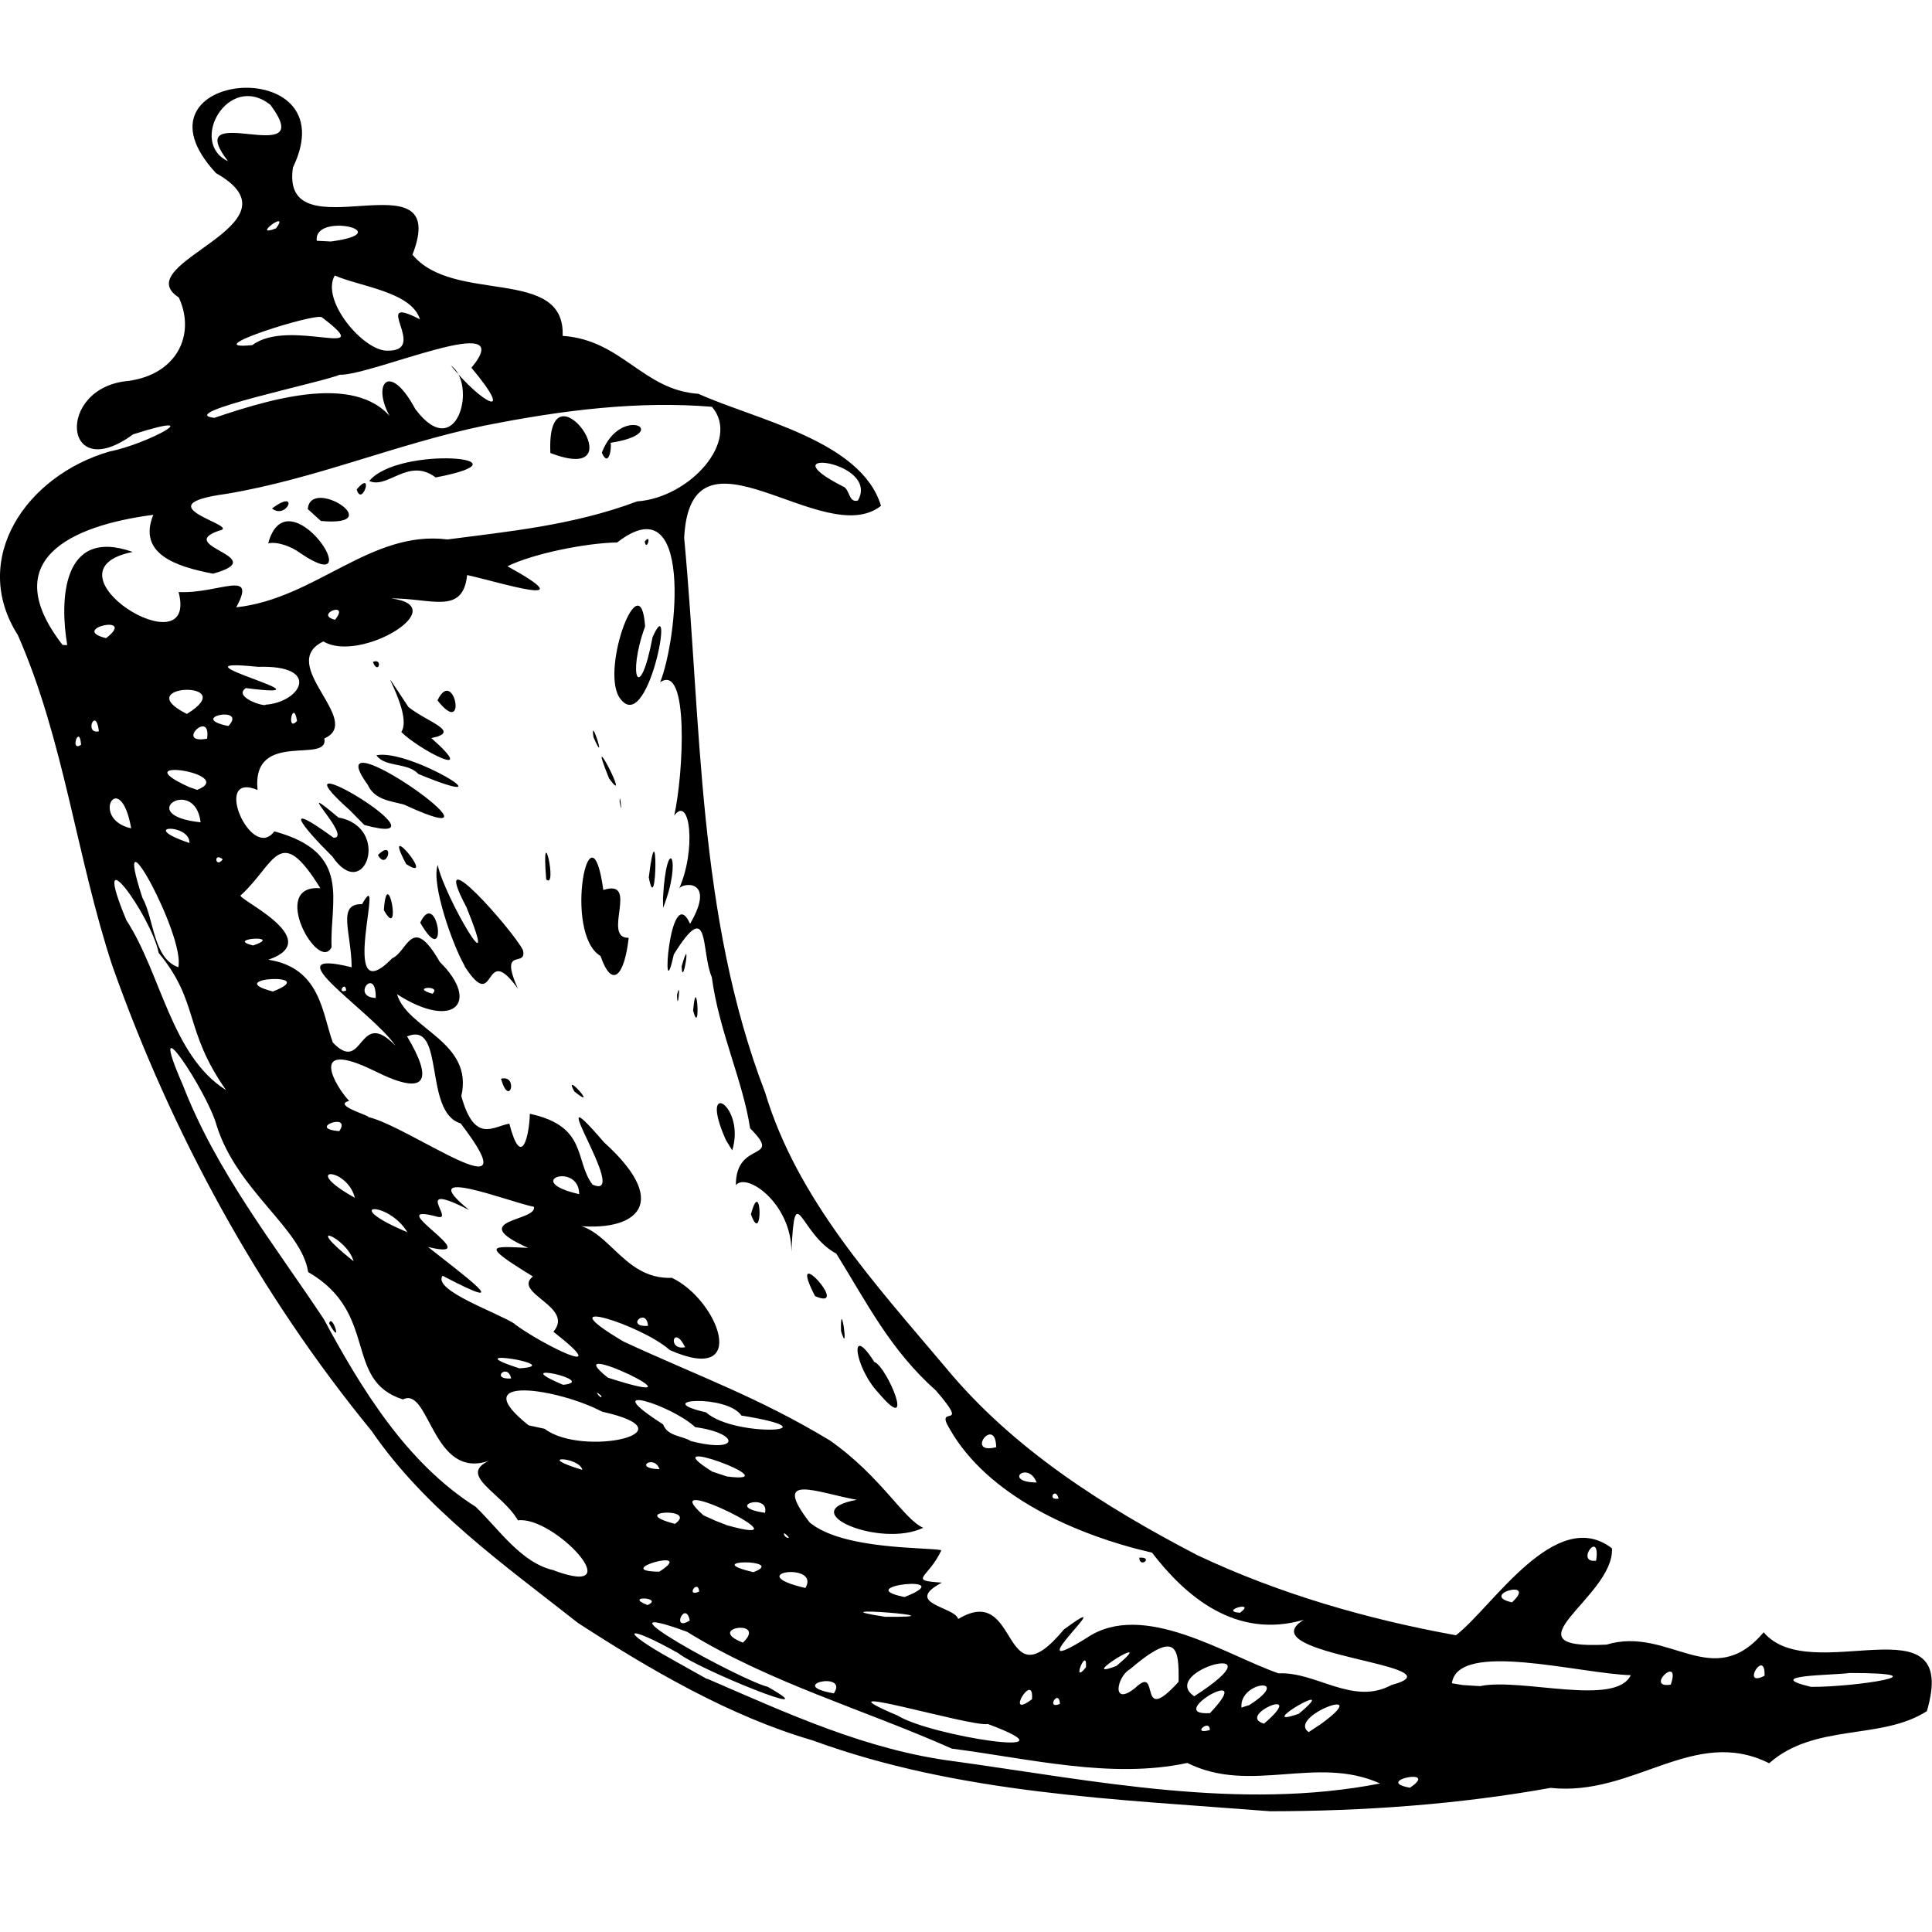
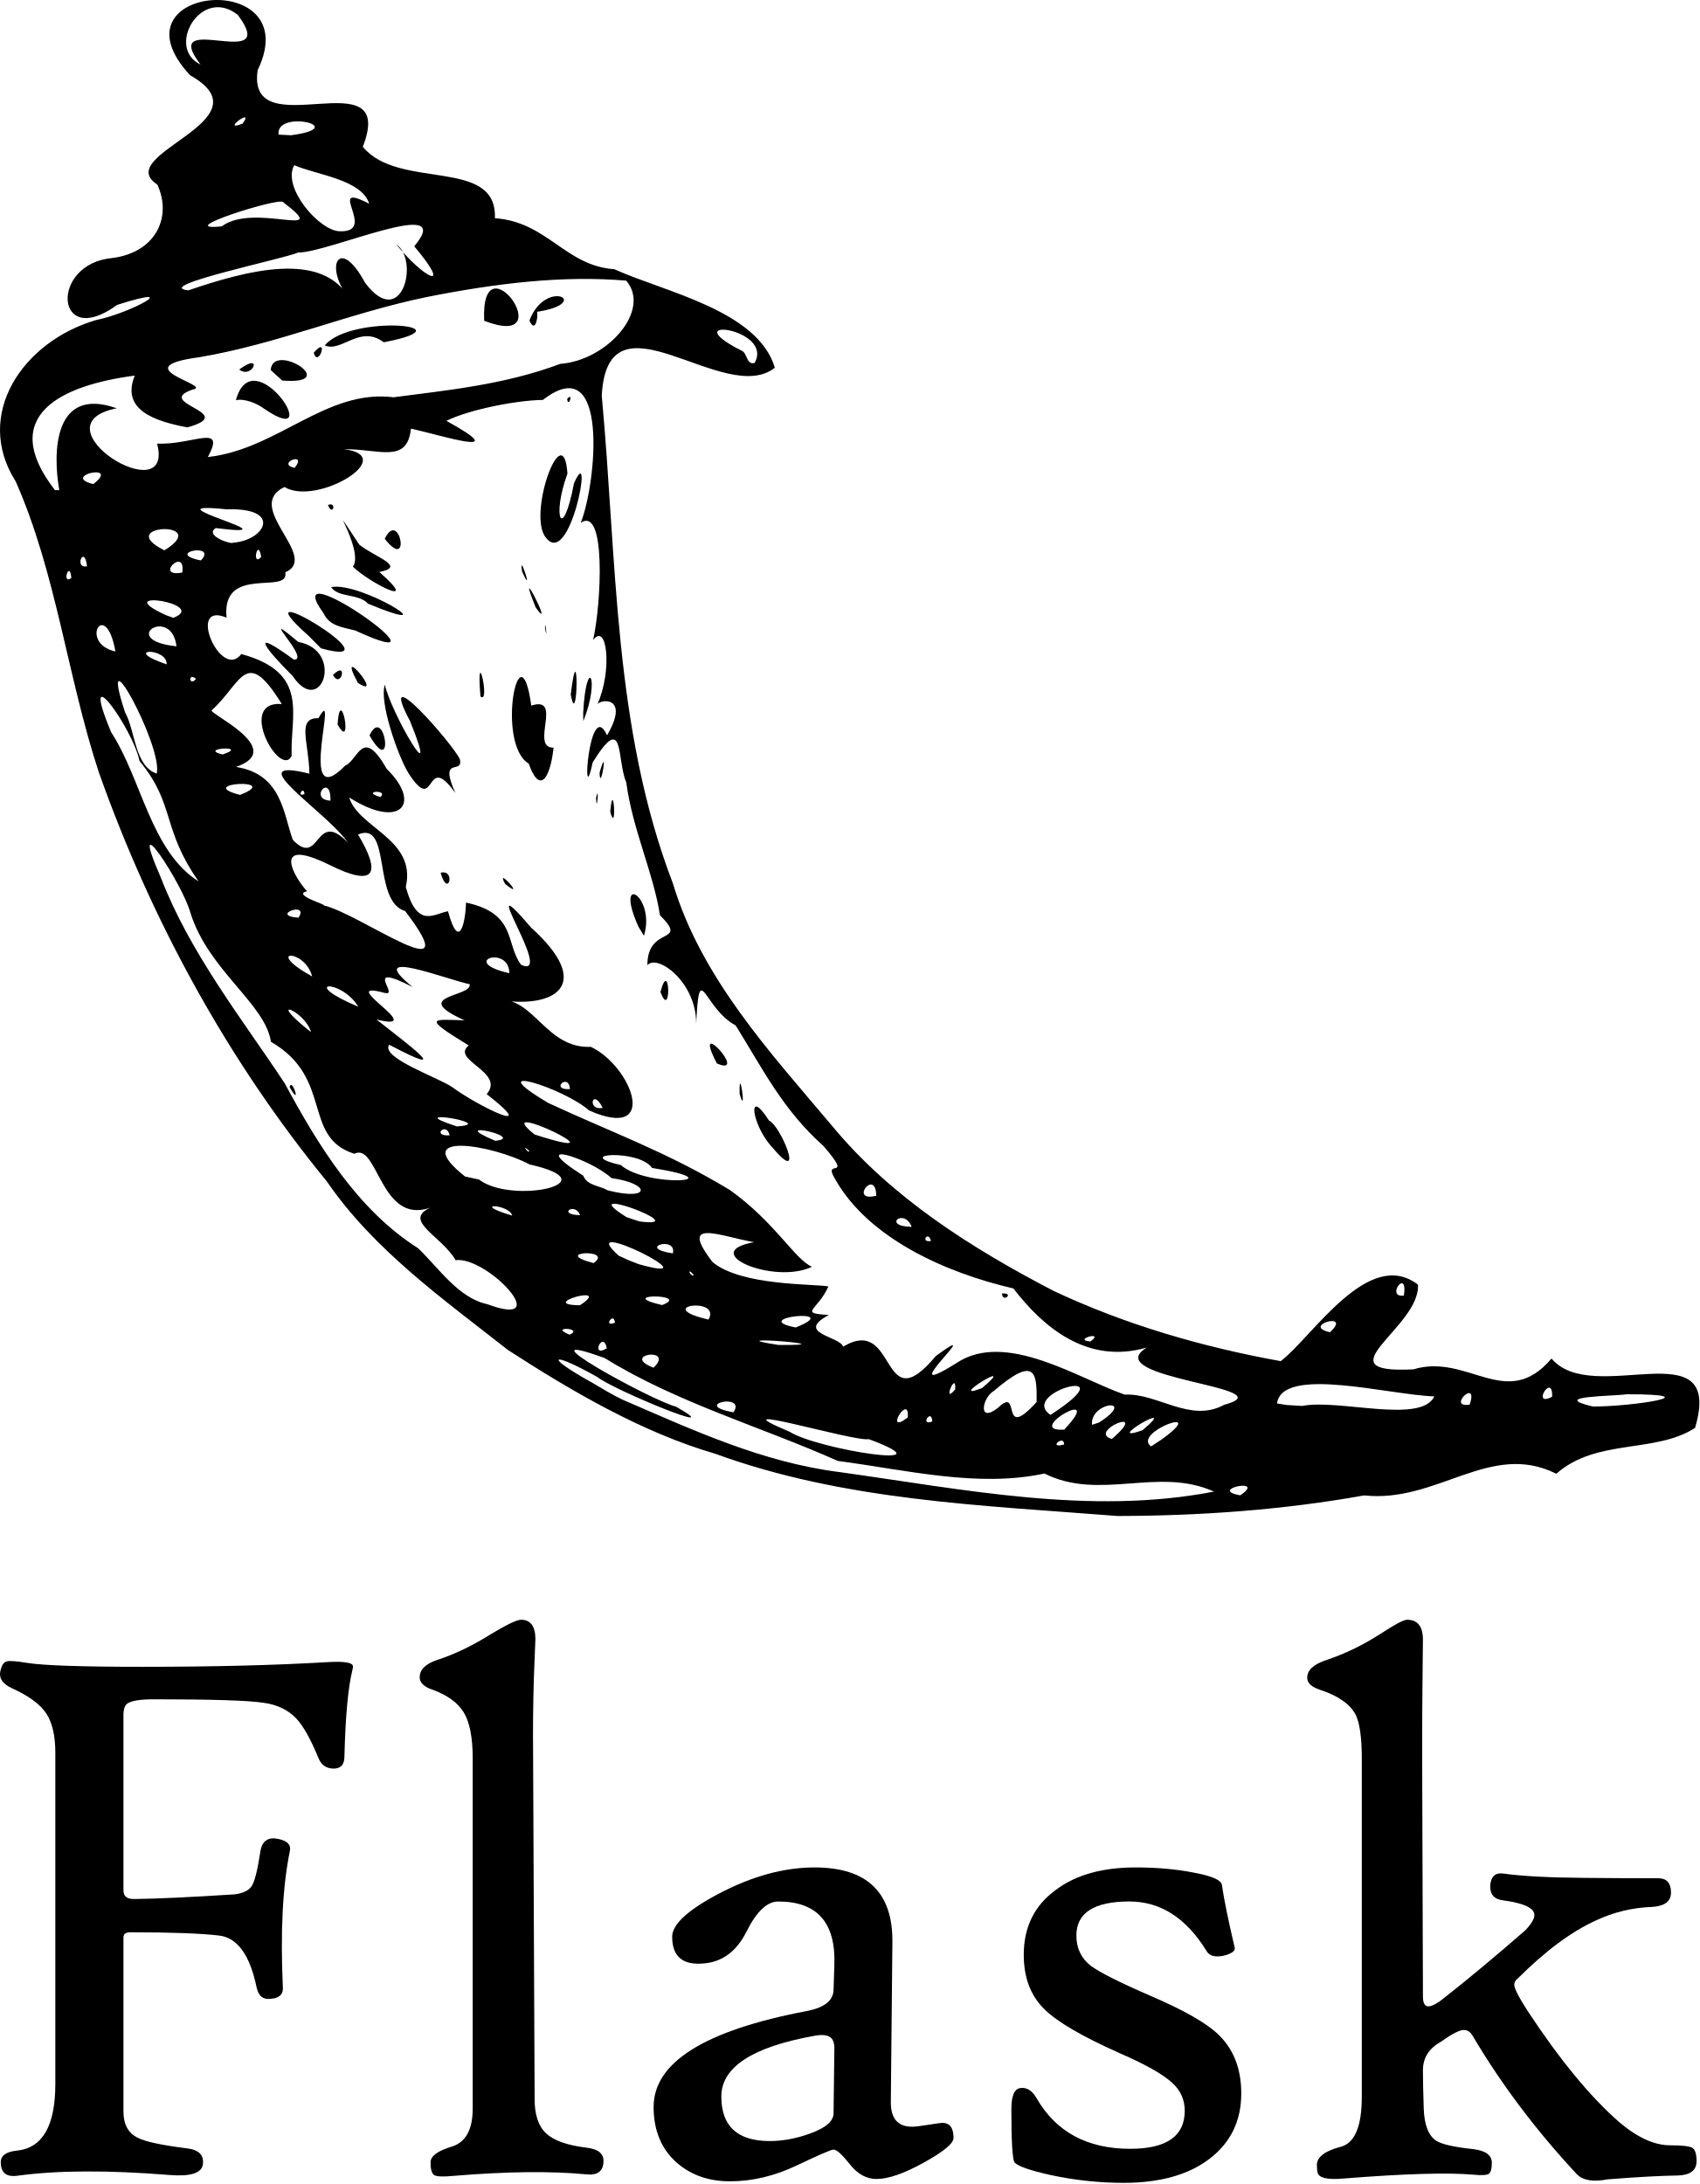
- <svg xmlns="http://www.w3.org/2000/svg" height="64" preserveAspectRatio="xMidYMid" viewBox="0 0 32 32" width="64">
-   <path d="m9.563 26.873c-1.22-.96-2.52-1.878-3.408-3.172-1.87-2.283-3.31-4.925-4.294-7.703-.595-1.806-.8-3.743-1.566-5.48-.802-1.26.138-2.64 1.52-3.04.615-.118 1.696-.7.39-.284-1.17.858-1.283-.78-.083-.884.82-.11 1.12-.78.84-1.382-.88-.574 2.132-1.203.616-2.06-1.578-1.7 2.208-2.028 1.274-.094-.222 1.486 2.646-.274 1.98 1.444.677.825 2.534.188 2.487 1.345.986.068 1.324.897 2.25.96.96.433 2.697.774 3.023 1.855-.95.753-3.153-1.555-3.26.53.288 3.08.214 6.252 1.34 9.185.533 1.775 1.825 3.173 2.99 4.556 1.117 1.354 2.63 2.308 4.17 3.11 1.352.638 2.81 1.06 4.283 1.326.597-.457 1.653-2.156 2.584-1.44.045.806-1.85 1.684-.09 1.595 1.035-.312 1.752.8 2.603-.204.785.93 3.26-.593 2.703 1.306-.755.487-1.856.193-2.612.863-1.247-.623-2.24.557-3.62.408-1.533.275-3.092.385-4.646.387-2.55-.2-5.153-.286-7.578-1.174-1.367-.397-2.7-1.175-3.9-1.954zm2.153.933c1.334.576 2.64 1.184 4.1 1.368 2.32.322 4.715.82 7.043.366-1.054-.476-2.143.185-3.193-.34-1.26.27-2.6-.07-3.9-.237-1.455-.648-3.026-1.094-4.388-1.936-1.703-.622.88.798 1.34.913 1.064.604-1.17-.3-1.486-.56-.892-.5-1.005-.396-.088.112l.56.314zm-2.54-1.794c1.293.48-.006-.91-.597-.83-.262-.455-1.003-.743-.48-.987-.94.326-.984-1.24-1.425-1.016-.994-.314-.387-1.426-1.57-2.11-.108-.72-1.176-1.343-1.516-2.428-.15-.556-1.207-2.15-.558-.666.552 1.43 1.524 2.653 2.334 3.875.628 1.164 1.37 2.38 2.514 3.107.386.37.758.937 1.302 1.053zm-3.724-4.09c.045-.195.236.422 0 0zm5.273 4.663c.286-.128-.412-.162 0 0zm.7.256c-.073-.353-.32.198 0 0zm.88.366c.418-.398-.645-.25 0 0zm1.506.84c.254-.375-.813-.14 0 0zm-2.89-2.015c.65-.42-.84-.006 0 0zm.66.33c-.02-.222-.235.1 0 0zm3.293 2.056c.53.334 3.092.732 1.488.137-.27.056-2.975-.766-1.488-.137zm-5.228-4.072c-.05-.222-.822-.246 0 0zm1.533.894c.4-.28-.828-.215 0 0zm1.3.8c.573-.216-.928-.217 0 0zm-3.459-2.375c.62.476 2.506.06.95-.284-.707-.377-2.3-.635-1.214.227l.263.057zm4.32 2.637c.26-.44-1.086-.252 0 0zm-1.313-1.043c1.52.43-1.277-.96-.375-.16l.2.09.175.068zm2.632 1.52c1.44.014-1.3-.2 0 0zm-6.193-3.947c-.056-.268-.355.022 0 0zm8.627 5.312c.038-.484-.47.36 0 0zm-6.17-3.81c-.087-.255-.45-.01 0 0zm-2.32-1.67c.826-.05-1.13-.364 0 0zm-2.747-1.774c-.103-.396-.898-.712 0 0zm7.212 4.577c-.15-.173-.07.037 0 0zm4.488 2.755c-.014-.264-.244.1 0 0zm-4.885-3.165c.08-.34-.705-.103 0 0zm-3.344-2.12c.615-.065-.985-.415 0 0zm5.656 3.515c.958-.38-.933-.185 0 0zm-2.942-1.997c1.103.142-1.313-.75-.243-.08zm3.835 2.358c1.03-.615.69 1.443 1.748.174 1.043-.762-.9.942.384.136.93-.622 2.303.295 3.17.593.624-.03 1.23.54 1.87.193 1.23-.332-2.408-.492-1.454-1.08-1.126.328-1.958-.39-2.513-1.112-1.264-.292-2.724-.938-3.355-2.056-.257-.42.37.06-.222-.627-.76-.677-1.14-1.446-1.652-2.27-.61-.325-.683-1.284-.744-.032.005-.79-.737-1.323-.92-1.102-.003-.76.795-.38.236-.942-.12-.79-.516-1.61-.634-2.502-.185-.43-.026-1.35-.63-.377-.22 1.027-.073-1.262.27-.508.45-.77-.162-.68-.186-.573.293-.65.186-1.572-.077-1.22.156-.69.247-2.535-.233-2.208.29-.72.552-3.297-.712-2.315-.512.007-1.398.186-1.817.394 1.313.724-.132.262-.668.146-.07.67-.6.38-1.26.387 1.058.13-.515 1.08-1.12.712-.788.376.68 1.316.015 1.607.082.437-1.207-.158-1.106.854-.764-.322-.105 1.2.278.685 1.3.352.915 1.154.948 1.917-.212.444-1.046-1.044-.186-.975-.68-1.103-.75-.4-1.315.114-.13.037 1.44.73.454 1.07.867.134.892.893 1.068 1.372.52.543.413-.6 1.037.053-.395-.58-2.09-1.637-.725-1.3-.007-.584-.247-1.056.172-1.045.415-.75-.434 1.85.5.896.258-.113.323-.75.787.06.674.664.244 1.144-.708.536.17.578 1.273.784 1.065 1.687.22.795.527.502.795.456.2.772.33.204.34-.163.962.206.736.775 1.038 1.172.663.3-.95-2.028.19-.7 1.197 1.08.45 1.533-.625 1.36.68-.055.9.92 1.75.885.776.37 1.3 1.787-.036 1.196-.463-.418-2.106-.934-.764-.14 1.238.574 2.222.916 3.416 1.637.854.6 1.223 1.308 1.547 1.447-.718.343-2.164-.274-1.1-.463-.67-.122-1.424-.46-.782.374.546.456 1.933.408 2.182.46-.21.464-.573.5.008.537-.648.346.208.4.268.597zm-1.326-3.744c-.395-.413-.497-1.185-.07-.513.22.088.7 1.263.07.513zm4.32 2.731c.246-.016.007.187 0 0zm-4.94-3.755c-.016-.624.142.48 0 0zm-.43-.577c-.497-.96.625.27 0 0zm-5.202-3.6c.292-.078.144.498 0 0zm4.14 2.244c.18-.673.2.564 0 0zm-2.925-2.034c-.206-.37.43.348 0 0zm2.51.804c-.47-1.053.334-.575.105.172zm-4.328-2.886c-.2-.346-.557-1.36-.445-1.67.1.504 1.072 2.17.476.7-.658-1.24.787.402.936.712.07.307-.406-.084-.084.638-.588-.822-.347.454-.882-.37zm-1.337-.922c.055-.804.306.55 0 0zm.602.208c.287-.606.486.845 0 0zm-1.46-1.1c-.498-.495-.858-.95.024-.307.34.013-.755-1.037.082-.334.88.16.434 1.443-.105.64zm.76-.02c.29-.287.154.282 0 0zm.468.15c-.44-.822.532.345 0 0zm-.93-.888c-1.448-1.29 1.82.673.236.24zm4.148 2.41c-.627-.375-.167-2.644.047-1.093.61-.197-.034.802.42.792-.07.63-.275.857-.467.3zm1.534.907c.06-.684.13.468 0 0zm-.266-.264c.07-.292.006.344 0 0zm-5.122-3.477c-.93-1.283 2.703 1.298.596.325-.22-.058-.485-.078-.596-.325zm2.955 1.566c-.088-1.08.196.18 0 0zm2.243 1.44c.173-.615.013.407 0 0zm-5.055-3.496c.553-.118 2.3.97.695.31-.177-.196-.556-.107-.695-.31zm4.746 2.366c.06-1.105.33-.66.002.16zm-4.335-2.75c.226-.33-.598-1.493.118-.417.3.246.897.412.38.516.815.72-.2.195-.497-.1zm4.1 2.406c.155-1.26.137.737 0 0zm-4.57-3.568c.172-.074.09.23 0 0zm1.07.637c.275-.578.508.644 0 0zm3.017 1.678c-.002-.22.057.323 0 0zm-.175-.386c-.418-1.033.4.547 0 0zm-.257-.678c-.07-.427.24.536 0 0zm.418-.68c-.288-.506.363-2.23.436-1.16-.303.834-.087 1.3.123.18.39-.88-.084 1.737-.56.98zm.43-2.566c.125-.154.028.185 0 0zm-.719 14.151c-.17-.15.022.094 0 0zm1.48.748c.823.212.82-.128.075-.23-.4-.372-1.662-.767-.532-.046.074.2.31.185.457.275zm-2.92-1.94c.453.34 1.707.958.646.13.358-.416-.685-.638-.34-.916-.88-.54-.695-.5-.078-.473-1.058-.473.153-.437.096-.68-.408-.08-2.026-.72-1.074.052-.968-.493-.23.184-.523.113-1-.27.88.754-.157.5.567.45 1.528 1.153.24.476-.17.244.922.615 1.2.8zm1.547.89c1.88.606-.923-.74 0 0zm7.92 4.798c.024-.374-.257.32 0 0zm.814.343c.434-.42.018.67.72-.103.007-.553-.02-.88-.806-.208-.217.12-.313.63.087.31zm-12.923-8.119c-.133-.524-.934-.522 0 0zm.87.57c-.323-.535-1.152-.485 0 0zm4.946 2.983c.483.43 2.218.315.586.053-.24-.357-1.533-.27-.586-.053zm6.798 4.2c.743-.624-.72.278 0 0zm1.546 1.062c.005-.2-.32.087 0 0zm.003-.28c.823-.87-.797.05 0 0zm-16.301-10.325c-.7-1-.436-1.45-1.112-2.267-.128-.625-1.16-2.043-.534-.54.574.88.744 2.24 1.646 2.81zm16.04 10.046c1.515-.978-.62-.426 0 0zm1.156.453c.76-.65-.48-.136 0 0zm-15.316-9.814c.217-.323-.56-.042 0 0zm15.075 9.505c.734-.473-.17-.4-.133.043zm-9.962-6.28c-.025-.32-.388.027 0 0zm.615.354c-.196-.396-.3.062 0 0zm10.525 6.245c.94-.68-.57-.13-.197.13zm-.36-.174c.767-.642-.81.284 0 0zm1.84 1.225c.514-.344-.625-.11 0 0zm-17.26-11.11c.69.154 2.755 1.698 1.537.107-.624-.185-.25-1.71-.887-1.44.427.714.35 1.018-.546.568-1.127-.55-.633.272-.413.5-.3.07.397.26.31.266zm-3.14-2.48c.123-.51-1.137-2.81-.595-1.152.195.347.175 1.005.595 1.152zm5.766 3.555c-.356-.297-.017-.042 0 0zm.874.204c0-.54-.966-.22 0 0zm7.577 4.776c-.145-.37-.57-.008 0 0zm.364.266c-.054-.207-.2.04 0 0zm3.003 1.892c.29-.213-.36-.028 0 0zm-16.017-10.291c.826-.32-.885-.228 0 0zm11.98 7.548c-.01-.535-.527.133 0 0zm-12.307-8.31c.53-.18-.49-.118 0 0zm1.54.746c-.01-.176-.163.067 0 0zm18.788 11.52c.682-.138 2.238.347 2.49-.18-.83-.02-2.867-.585-2.963.134l.18.03.293.018zm-18.298-11.396c.012-.542-.422-.02 0 0zm-4.05-2.81c-.184-1.032-.7-.156 0 0zm.965.243c.012-.332-.884-.298 0 0zm.552.27c-.16-.13-.124.163 0 0zm3.473 2.227c.164-.15-.387-.11 0 0zm-3.84-2.84c-.094-.78-1.12-.117 0 0zm-1.98-1.285c-.028-.36-.193.136 0 0zm.295-.222c-.048-.427-.253.054 0 0zm1.627.97c.688-.27-1.253-.56-.14-.05zm21.778 13.457c.44-.404-.56-.125 0 0zm2.63 1.363c.177-.52-.445.07 0 0zm-24.243-15.668c.073-.505-.546.1 0 0zm-2.316-1.55c-.122-.715-.104-1.965 1.084-1.543-1.587.316 1.1 1.974.76.664.668.033 1.306-.395.955.253 1.317-.143 2.227-1.285 3.499-1.124 1-.132 2.072-.23 3.14-.63.877-.063 1.72-1.007 1.24-1.567-1.196-.1-2.448.048-3.77.312-1.465.304-2.795.883-4.273 1.13-1.44.194.29.533-.123.61-.75.26.897.436-.097.712-.614-.117-1.253-.328-.99-.975-1.38.18-2.593.752-1.502 2.156l.08.001zm3.328-1.685c.323-1.192 1.733.98.53.16-.143-.108-.38-.195-.53-.16zm.063-.578c.467-.347.248.195 0 0zm.593.01c.043-.548 1.358.3.217.197zm.81-.326c.297-.347.086.307 0 0zm.208-.14c.494-.593 2.793-.38 1.1-.058-.45-.34-.797.2-1.1.058zm3-.463c-.074-1.62 1.492.575 0 0zm.852-.005c.31-.816 1.21-.328.145-.164.023.087-.032.422-.145.164zm-6.873 4.327c.93-.57-.987-.494 0 0zm.688.2c.326-.347-.7-.14 0 0zm-2.026-1.455c.53-.41-.63-.155 0 0zm27.47 17.185c.015-.474-.406.213 0 0zm-2.79-1.905c.08-.545-.36.047 0 0zm3.56 2.09c.743.003 2.252-.23.635-.23-.254.04-1.48.03-.635.23zm-25.607-16.267c.602-.04.94-.663-.117-.628-1.64-.17 1.446.562-.2.352-.222.147.314.316.327.275zm.53.268c-.063-.386-.186.205 0 0zm.63-1.676c.26-.324-.36-.087 0 0zm-2-3.344c1.074-.365 2.542-.775 3.05.18-.516-.62-.208-1.232.28-.324.69.918 1.034-.418.586-.726.51.634 1.09.934.342.04.815-.98-1.63.128-2.186.117-.267.12-2.76.636-2.07.713zm.63-1.205c.612-.462 2.118.275 1.152-.46-.095-.083-2.115.557-1.152.46zm2.232.092c.716.018-.31-.963.544-.518-.14-.458-.994-.543-1.412-.727-.236.418.48 1.25.867 1.245zm-1.84-2.026c.248-.336-.435.17 0 0zm.908.218c1.155-.153-.294-.497-.233-.012zm-1.704-1.33c-.813-1.062 1.53.178.703-.933-.696-.553-1.363.624-.703.933zm10.434 5.62c.373-.66-1.54-.89-.25-.234.118.04.092.28.25.234z" />
+ <svg xmlns="http://www.w3.org/2000/svg" viewBox="0 0 256 329" version="1.1" preserveAspectRatio="xMidYMid">
+   <g fill="#000000">
+     <path d="M76.501,203.351 C66.752,195.681 56.348,188.331 49.24,177.974 C34.28,159.71 22.764,138.569 14.891,116.349 C10.131,101.899 8.502,86.408 2.362,72.519 C-4.053,62.428 3.466,51.405 14.518,48.199 C19.435,47.251 28.086,42.609 17.643,45.931 C8.279,52.797 7.377,39.692 16.977,38.861 C23.529,37.992 25.941,32.631 23.698,27.805 C16.662,23.214 40.753,18.179 28.63,11.332 C16.01,-2.289 46.291,-4.91 38.818,10.561 C37.032,22.456 59.984,8.376 54.654,22.115 C60.069,28.714 74.926,23.62 74.553,32.872 C82.439,33.414 85.146,40.045 92.541,40.555 C100.218,44.021 114.121,46.747 116.729,55.392 C109.119,61.415 91.502,42.949 90.651,59.624 C92.953,84.262 92.366,109.641 101.377,133.102 C105.639,147.306 115.977,158.487 125.308,169.552 C134.241,180.386 146.338,188.018 158.671,194.439 C169.486,199.54 181.146,202.919 192.936,205.045 C197.715,201.389 206.157,187.795 213.611,193.523 C213.971,199.972 198.815,206.994 212.9,206.281 C221.178,203.783 226.913,212.675 233.726,204.652 C240.004,212.088 259.817,199.905 255.351,215.103 C249.309,219 240.501,216.645 234.453,222.008 C224.481,217.025 216.541,226.461 205.497,225.271 C193.237,227.467 180.759,228.351 168.33,228.369 C147.934,226.76 127.108,226.081 107.706,218.98 C96.773,215.803 86.108,209.577 76.501,203.351 L76.501,203.351 Z M93.725,210.819 C104.397,215.429 114.834,220.294 126.532,221.765 C145.09,224.342 164.255,228.317 182.878,224.695 C174.45,220.89 165.733,226.173 157.337,221.975 C147.268,224.139 136.459,221.419 126.217,220.078 C114.578,214.894 102.011,211.33 91.11,204.593 C77.482,199.618 98.153,210.976 101.834,211.899 C110.348,216.73 92.469,209.42 89.945,207.412 C82.812,203.41 81.903,204.247 89.24,208.308 C90.717,209.172 92.176,210.081 93.725,210.819 L93.725,210.819 Z M73.414,196.466 C83.76,200.298 73.369,189.194 68.635,189.836 C66.536,186.193 60.612,183.891 64.79,181.936 C57.277,184.546 56.917,172.016 53.387,173.809 C45.435,171.298 50.293,162.404 40.818,156.938 C39.954,151.183 31.409,146.194 28.688,137.516 C27.485,133.07 19.03,120.313 24.222,132.186 C28.642,143.617 36.417,153.413 42.891,163.189 C47.913,172.5 53.85,182.237 62.999,188.044 C66.086,191.006 69.06,195.537 73.414,196.466 L73.414,196.466 Z M43.624,163.751 C43.982,162.188 45.514,167.131 43.624,163.751 L43.624,163.751 Z M85.807,201.056 C88.095,200.03 82.511,199.762 85.807,201.056 L85.807,201.056 Z M91.416,203.104 C90.836,200.278 88.854,204.686 91.416,203.104 L91.416,203.104 Z M98.447,206.033 C101.788,202.847 93.288,204.024 98.447,206.033 L98.447,206.033 Z M110.492,212.747 C112.525,209.746 103.985,211.618 110.492,212.747 L110.492,212.747 Z M87.364,196.624 C92.555,193.262 80.648,196.577 87.364,196.624 L87.364,196.624 Z M92.633,199.252 C92.483,197.479 90.757,200.049 92.633,199.252 L92.633,199.252 Z M118.979,215.697 C123.216,218.372 143.717,221.556 130.881,216.795 C128.728,217.247 107.078,210.668 118.979,215.697 L118.979,215.697 Z M77.156,183.119 C76.744,181.342 70.577,181.151 77.156,183.119 L77.156,183.119 Z M89.416,190.274 C92.613,188.044 82.792,188.553 89.416,190.274 L89.416,190.274 Z M99.734,196.597 C104.318,194.871 92.307,194.864 99.734,196.597 L99.734,196.597 Z M72.159,177.686 C77.129,181.497 92.208,178.176 79.77,175.411 C74.114,172.396 61.363,170.33 70.055,177.229 L72.159,177.686 L72.159,177.686 Z M106.725,198.781 C108.797,195.256 98.04,196.766 106.725,198.781 L106.725,198.781 Z M96.222,190.436 C108.372,193.87 86.003,182.746 93.223,189.168 L94.825,189.894 L96.222,190.436 L96.222,190.436 Z M117.28,202.606 C128.788,202.717 106.882,201.018 117.28,202.606 L117.28,202.606 Z M67.733,171.028 C67.281,168.884 64.895,171.206 67.733,171.028 L67.733,171.028 Z M136.746,213.526 C137.053,209.656 132.992,216.41 136.746,213.526 L136.746,213.526 Z M87.375,183.054 C86.676,181.014 83.78,182.969 87.375,183.054 L87.375,183.054 Z M68.824,169.682 C75.43,169.284 59.775,166.773 68.824,169.682 L68.824,169.682 Z M46.846,155.478 C46.023,152.308 39.66,149.784 46.846,155.478 L46.846,155.478 Z M104.541,192.092 C103.332,190.711 103.971,192.392 104.541,192.092 L104.541,192.092 Z M140.446,214.129 C140.336,212.016 138.491,214.925 140.446,214.129 L140.446,214.129 Z M101.363,188.809 C102.011,186.089 95.727,187.984 101.363,188.809 L101.363,188.809 Z M74.611,171.853 C79.529,171.329 66.732,168.531 74.611,171.853 L74.611,171.853 Z M119.863,199.972 C127.526,196.937 112.395,198.493 119.863,199.972 L119.863,199.972 Z M96.328,183.997 C105.155,185.133 85.82,177.987 94.386,183.355 L96.328,183.997 L96.328,183.997 Z M127.009,202.861 C135.255,197.938 132.535,214.403 140.997,204.254 C149.34,198.16 133.79,211.787 144.07,205.34 C151.511,200.363 162.496,207.7 169.435,210.087 C174.423,209.845 179.276,214.403 184.395,211.629 C194.243,208.974 165.132,207.694 172.762,202.991 C163.751,205.615 157.096,199.866 152.661,194.092 C142.552,191.757 130.867,186.591 125.819,177.64 C123.76,174.286 128.788,178.118 124.041,172.625 C117.953,167.21 114.913,161.056 110.825,154.472 C105.94,151.869 105.364,144.199 104.874,154.218 C104.914,147.894 98.976,143.637 97.525,145.403 C97.498,139.314 103.881,142.368 99.415,137.863 C98.454,131.552 95.288,124.975 94.339,117.847 C92.863,114.414 94.13,107.058 89.292,114.832 C87.533,123.051 88.71,104.736 91.45,110.771 C95.046,104.612 90.154,105.337 89.958,106.188 C92.3,100.99 91.443,93.613 89.344,96.425 C90.593,90.912 91.319,76.141 87.481,78.763 C89.808,72.996 91.895,52.384 81.784,60.245 C77.691,60.303 70.597,61.73 67.249,63.397 C77.757,69.191 66.189,65.489 61.906,64.567 C61.35,69.929 57.113,67.614 51.816,67.666 C60.278,68.712 47.697,76.317 42.852,73.362 C36.548,76.37 48.286,83.89 42.976,86.217 C43.631,89.716 33.324,84.95 34.129,93.045 C28.014,90.467 33.292,102.644 36.352,98.524 C46.756,101.343 43.676,107.758 43.937,113.858 C42.243,117.408 35.567,105.508 42.452,106.057 C37.018,97.235 36.444,102.866 31.931,106.966 C30.885,107.261 43.44,112.798 35.56,115.532 C42.492,116.605 42.695,122.673 44.108,126.512 C48.273,130.852 47.415,121.717 52.406,126.937 C49.247,122.286 35.691,113.838 46.605,116.546 C46.547,111.871 44.63,108.098 47.978,108.188 C51.294,102.192 44.506,122.98 51.974,115.356 C54.039,114.454 54.557,109.353 58.271,115.84 C63.665,121.15 60.22,124.993 52.608,120.129 C53.967,124.752 62.789,126.399 61.129,133.626 C62.886,139.982 65.346,137.64 67.49,137.274 C69.171,143.447 70.127,138.909 70.205,135.966 C77.901,137.615 76.096,142.165 78.508,145.344 C83.811,147.736 70.917,129.12 80.02,139.746 C89.598,148.397 83.616,152.007 75.018,150.621 C80.458,150.182 82.209,157.978 89.018,157.703 C95.223,160.658 99.428,171.997 88.73,167.275 C85.022,163.927 71.884,159.801 82.616,166.164 C92.516,170.754 100.389,173.494 109.942,179.256 C116.776,184.134 119.73,189.723 122.32,190.83 C116.573,193.575 105.006,188.639 113.597,187.129 C108.235,186.154 102.207,183.441 107.339,190.117 C111.707,193.766 122.804,193.379 124.799,193.791 C123.112,197.506 120.216,197.8 124.864,198.088 C119.678,200.854 126.532,201.286 127.009,202.861 L127.009,202.861 Z M116.402,172.906 C113.244,169.604 112.427,163.425 115.84,168.798 C117.593,169.505 121.445,178.903 116.402,172.906 L116.402,172.906 Z M150.949,194.851 C152.917,194.72 151.007,196.347 150.949,194.851 L150.949,194.851 Z M111.421,164.811 C111.295,159.821 112.557,168.661 111.421,164.811 L111.421,164.811 Z M107.987,160.194 C104.012,152.524 112.989,162.365 107.987,160.194 L107.987,160.194 Z M66.372,131.475 C68.707,130.852 67.523,135.462 66.372,131.475 L66.372,131.475 Z M99.493,149.424 C100.925,144.042 101.174,153.937 99.493,149.424 L99.493,149.424 Z M76.096,133.154 C74.449,130.186 79.543,135.941 76.096,133.154 L76.096,133.154 Z M96.171,139.589 C92.411,131.167 98.839,134.985 97.008,140.968 L96.171,139.589 L96.171,139.589 Z M61.547,116.499 C59.867,113.734 57.088,105.625 57.983,103.148 C58.787,107.182 66.556,120.502 61.788,108.667 C56.525,98.747 68.086,111.883 69.276,114.362 C69.832,116.821 66.025,113.689 68.602,119.462 C63.901,112.89 65.829,123.092 61.547,116.499 L61.547,116.499 Z M50.849,109.124 C51.287,102.696 53.295,113.531 50.849,109.124 L50.849,109.124 Z M55.662,110.784 C57.957,105.933 59.552,117.546 55.662,110.784 L55.662,110.784 Z M44.081,101.827 C40.098,97.863 37.214,94.215 44.27,99.368 C46.984,99.472 38.229,91.07 44.925,96.699 C51.96,97.982 48.396,108.242 44.081,101.827 L44.081,101.827 Z M50.162,101.67 C52.478,99.375 51.391,103.926 50.162,101.67 L50.162,101.67 Z M53.909,102.866 C50.397,96.294 58.166,105.625 53.909,102.866 L53.909,102.866 Z M46.468,95.759 C34.887,85.445 61.017,101.146 48.358,97.667 L46.468,95.759 L46.468,95.759 Z M79.653,115.035 C74.638,112.033 78.319,93.882 80.033,106.293 C84.905,104.716 79.764,112.708 83.393,112.629 C82.825,117.67 81.197,119.483 79.653,115.035 L79.653,115.035 Z M91.927,122.293 C92.417,116.821 92.96,126.035 91.927,122.293 L91.927,122.293 Z M89.796,120.181 C90.345,117.847 89.848,122.934 89.796,120.181 L89.796,120.181 Z M48.736,92.371 C41.295,82.104 70.361,102.754 53.504,94.974 C51.744,94.51 49.62,94.346 48.736,92.371 L48.736,92.371 Z M72.375,104.9 C71.67,96.256 73.945,106.332 72.375,104.9 L72.375,104.9 Z M90.318,116.414 C91.704,111.491 90.424,119.672 90.318,116.414 L90.318,116.414 Z M49.881,88.453 C54.302,87.506 68.203,96.216 55.439,90.939 C54.021,89.369 50.993,90.082 49.881,88.453 L49.881,88.453 Z M87.852,107.378 C88.325,98.538 90.496,102.101 87.873,108.647 L87.852,107.378 L87.852,107.378 Z M53.171,85.375 C54.975,82.732 48.383,73.428 54.118,82.039 C56.597,84.007 61.291,85.335 57.146,86.165 C63.665,91.914 55.558,87.722 53.171,85.375 L53.171,85.375 Z M85.976,104.619 C87.22,94.548 87.076,110.517 85.976,104.619 L85.976,104.619 Z M49.404,76.076 C50.784,75.487 50.136,77.912 49.404,76.076 L49.404,76.076 Z M57.963,81.17 C60.166,76.546 62.024,86.322 57.963,81.17 L57.963,81.17 Z M82.099,94.594 C82.079,92.822 82.556,97.177 82.099,94.594 L82.099,94.594 Z M80.699,91.502 C77.351,83.236 83.818,95.876 80.699,91.502 L80.699,91.502 Z M78.645,86.08 C78.085,82.666 80.556,90.37 78.645,86.08 L78.645,86.08 Z M81.993,80.639 C79.692,76.591 84.898,62.788 85.48,71.348 C83.053,78.018 84.781,81.746 86.466,72.8 C89.593,65.764 85.793,86.696 81.993,80.639 L81.993,80.639 Z M85.434,60.114 C86.435,58.884 85.656,61.597 85.434,60.114 L85.434,60.114 Z M79.687,173.325 C78.326,172.135 79.862,174.077 79.687,173.325 L79.687,173.325 Z M91.522,179.308 C98.106,181.002 98.074,178.287 92.123,177.476 C88.925,174.502 78.823,171.343 87.866,177.11 C88.462,178.628 90.352,178.588 91.522,179.308 L91.522,179.308 Z M68.151,163.783 C71.774,166.492 81.811,171.447 73.317,164.818 C76.181,161.488 67.836,159.717 70.604,157.487 C63.561,153.177 65.044,153.563 69.983,153.701 C61.521,149.914 71.205,150.202 70.748,148.26 C67.485,147.619 54.537,142.505 62.155,148.679 C54.413,144.735 60.31,150.15 57.97,149.581 C50.05,147.423 65.019,155.611 56.714,153.577 C61.253,157.173 68.936,162.797 58.63,157.382 C57.277,159.337 66.007,162.3 68.151,163.783 L68.151,163.783 Z M80.529,170.898 C95.576,175.744 73.146,164.967 80.529,170.898 L80.529,170.898 Z M143.893,209.282 C144.089,206.294 141.839,211.832 143.893,209.282 L143.893,209.282 Z M150.406,212.023 C153.878,208.661 150.55,217.384 156.16,211.199 C156.218,206.771 155.991,204.157 149.713,209.537 C147.979,210.499 147.209,214.572 150.406,212.023 L150.406,212.023 Z M47.024,147.097 C45.957,142.905 39.549,142.923 47.024,147.097 L47.024,147.097 Z M53.974,151.653 C51.391,147.371 44.76,147.776 53.974,151.653 L53.974,151.653 Z M93.542,175.514 C97.408,178.948 111.283,178.032 98.231,175.94 C96.301,173.082 85.964,173.769 93.542,175.514 L93.542,175.514 Z M147.927,209.107 C153.871,204.116 142.167,211.33 147.927,209.107 L147.927,209.107 Z M160.293,217.6 C160.331,215.998 157.73,218.3 160.293,217.6 L160.293,217.6 Z M160.313,215.357 C166.897,208.387 153.937,215.769 160.313,215.357 L160.313,215.357 Z M29.917,132.776 C24.308,124.772 26.432,121.175 21.018,114.636 C19.99,109.634 11.733,98.295 16.748,110.307 C21.338,117.336 22.699,128.217 29.917,132.776 L29.917,132.776 Z M158.246,213.141 C170.364,205.313 153.277,209.734 158.246,213.141 L158.246,213.141 Z M167.493,216.763 C173.561,211.557 163.654,215.677 167.493,216.763 L167.493,216.763 Z M44.963,138.248 C46.697,135.665 40.478,137.915 44.963,138.248 L44.963,138.248 Z M165.563,214.291 C171.435,210.506 164.21,211.087 164.498,214.637 L165.563,214.291 L165.563,214.291 Z M85.865,164.058 C85.663,161.495 82.76,164.274 85.865,164.058 L85.865,164.058 Z M90.789,166.89 C89.22,163.725 88.383,167.387 90.789,166.89 L90.789,166.89 Z M174.986,216.849 C182.512,211.42 170.429,215.808 173.41,217.882 L174.986,216.849 L174.986,216.849 Z M172.103,215.456 C178.236,210.322 165.635,217.731 172.103,215.456 L172.103,215.456 Z M186.827,225.257 C190.942,222.504 181.826,224.368 186.827,225.257 L186.827,225.257 Z M48.736,136.385 C54.249,137.62 70.779,149.966 61.03,137.242 C56.035,135.764 59.03,123.555 53.936,125.713 C57.356,131.428 56.746,133.854 49.567,130.258 C40.55,125.85 44.499,132.436 46.265,134.254 C43.858,134.803 49.443,136.34 48.736,136.385 L48.736,136.385 Z M23.608,116.54 C24.594,112.452 14.511,94.071 18.847,107.326 C20.409,110.105 20.247,115.368 23.608,116.54 L23.608,116.54 Z M69.733,144.977 C66.889,142.604 69.596,144.638 69.733,144.977 L69.733,144.977 Z M76.724,146.606 C76.724,142.277 68.995,144.847 76.724,146.606 L76.724,146.606 Z M137.341,184.814 C136.184,181.857 132.771,184.748 137.341,184.814 L137.341,184.814 Z M140.25,186.938 C139.818,185.284 138.569,187.259 140.25,186.938 L140.25,186.938 Z M164.275,202.076 C166.584,200.37 161.391,201.855 164.275,202.076 L164.275,202.076 Z M36.156,119.744 C42.767,117.186 29.073,117.919 36.156,119.744 L36.156,119.744 Z M132.004,180.125 C131.927,175.848 127.787,181.191 132.004,180.125 L132.004,180.125 Z M33.546,113.655 C37.79,112.224 29.616,112.715 33.546,113.655 L33.546,113.655 Z M45.865,119.625 C45.793,118.22 44.565,120.162 45.865,119.625 L45.865,119.625 Z M196.167,211.793 C201.626,210.688 214.07,214.572 216.077,210.349 C209.446,210.185 193.145,205.666 192.373,211.42 L193.825,211.649 L196.167,211.793 L196.167,211.793 Z M49.782,120.612 C49.881,116.277 46.403,120.45 49.782,120.612 L49.782,120.612 Z M17.389,98.139 C15.918,89.88 11.791,96.889 17.389,98.139 L17.389,98.139 Z M25.111,100.081 C25.21,97.426 18.042,97.694 25.111,100.081 L25.111,100.081 Z M29.525,102.252 C28.25,101.218 28.531,103.553 29.525,102.252 L29.525,102.252 Z M57.309,120.07 C58.618,118.866 54.21,119.181 57.309,120.07 L57.309,120.07 Z M26.589,97.361 C25.838,91.122 17.637,96.425 26.589,97.361 L26.589,97.361 Z M10.745,87.081 C10.522,84.203 9.201,88.165 10.745,87.081 L10.745,87.081 Z M13.105,85.303 C12.72,81.888 11.078,85.733 13.105,85.303 L13.105,85.303 Z M26.119,93.07 C31.625,90.912 16.093,88.597 24.994,92.665 L26.119,93.07 L26.119,93.07 Z M200.345,200.69 C203.869,197.461 195.872,199.69 200.345,200.69 L200.345,200.69 Z M221.394,211.597 C222.807,207.426 217.836,212.147 221.394,211.597 L221.394,211.597 Z M27.451,86.25 C28.034,82.209 23.084,87.054 27.451,86.25 L27.451,86.25 Z M8.927,73.839 C7.933,68.138 8.07,58.126 17.585,61.507 C4.886,64.031 26.38,77.298 23.666,66.822 C29.008,67.085 34.116,63.665 31.31,68.849 C41.838,67.692 49.13,58.564 59.297,59.846 C67.215,58.794 75.873,58.002 84.407,54.811 C91.423,54.307 98.178,46.754 94.334,42.275 C84.767,41.464 74.748,42.661 64.175,44.767 C52.458,47.199 41.813,51.828 29.989,53.817 C18.46,55.367 32.304,58.08 29.001,58.688 C22.992,60.774 36.175,62.18 28.223,64.383 C23.313,63.449 18.199,61.762 20.298,56.582 C9.26,58.022 -0.444,62.599 8.279,73.833 L8.927,73.839 L8.927,73.839 Z M35.535,60.29 C38.118,50.757 49.397,68.138 39.772,61.559 C38.627,60.695 36.73,59.995 35.535,60.29 L35.535,60.29 Z M36.037,55.666 C39.772,52.888 38.019,57.23 36.037,55.666 L36.037,55.666 Z M40.778,55.745 C41.12,51.358 51.641,58.067 42.512,57.322 L40.778,55.745 L40.778,55.745 Z M47.265,53.137 C49.639,50.363 47.953,55.595 47.265,53.137 L47.265,53.137 Z M48.927,52.026 C52.876,47.285 71.27,48.997 57.806,51.56 C54.197,48.84 51.431,53.162 48.927,52.026 L48.927,52.026 Z M72.937,48.324 C72.343,35.369 84.871,52.921 72.937,48.324 L72.937,48.324 Z M79.752,48.284 C82.243,41.759 89.423,45.663 80.909,46.97 C81.091,47.67 80.654,50.345 79.752,48.284 L79.752,48.284 Z M24.765,82.902 C32.206,78.344 16.865,78.947 24.765,82.902 L24.765,82.902 Z M30.27,84.426 C32.88,81.654 24.594,83.301 30.27,84.426 L30.27,84.426 Z M14.054,72.924 C18.305,69.654 9.019,71.682 14.054,72.924 L14.054,72.924 Z M233.818,210.407 C233.942,206.614 230.567,212.113 233.818,210.407 L233.818,210.407 Z M211.487,195.164 C212.121,190.803 208.616,195.544 211.487,195.164 L211.487,195.164 Z M239.958,211.879 C245.903,211.899 257.972,210.027 245.039,210.034 C243.005,210.349 233.21,210.283 239.958,211.879 L239.958,211.879 Z M35.11,81.751 C39.923,81.424 42.636,76.447 34.174,76.729 C21.063,75.376 45.741,81.222 32.493,79.548 C30.716,80.725 35.004,82.079 35.11,81.751 L35.11,81.751 Z M39.347,83.897 C38.843,80.81 37.855,85.537 39.347,83.897 L39.347,83.897 Z M44.375,70.491 C46.461,67.902 41.484,69.798 44.375,70.491 L44.375,70.491 Z M28.367,43.739 C36.96,40.823 48.704,37.54 52.759,45.179 C48.632,40.216 51.092,35.324 54.989,42.589 C60.501,49.933 63.26,39.248 59.676,36.782 C63.764,41.856 68.406,44.257 62.409,37.104 C68.93,29.263 49.364,38.13 44.918,38.038 C42.78,38.999 22.829,43.125 28.367,43.739 L28.367,43.739 Z M33.402,34.102 C38.301,30.408 50.345,36.305 42.616,30.426 C41.858,29.76 25.694,34.886 33.402,34.102 L33.402,34.102 Z M51.261,34.84 C56.989,34.984 48.79,27.137 55.616,30.694 C54.498,27.033 47.665,26.346 44.324,24.882 C42.434,28.23 48.167,34.886 51.261,34.84 L51.261,34.84 Z M36.534,18.629 C38.516,15.943 33.056,19.997 36.534,18.629 L36.534,18.629 Z M43.833,20.375 C53.072,19.153 41.478,16.4 41.968,20.278 L43.833,20.375 L43.833,20.375 Z M30.205,9.717 C23.698,1.223 42.44,11.143 35.828,2.249 C30.264,-2.177 24.922,7.24 30.205,9.717 L30.205,9.717 Z M113.675,54.674 C116.659,49.389 101.363,47.546 111.668,52.802 C112.616,53.117 112.402,55.039 113.675,54.674 L113.675,54.674 Z" />
+     <g transform="translate(0, 244)">
+       <path d="M53.108,7.495 C52.448,10.101 52.039,14.474 51.886,20.612 C51.886,21.818 51.343,22.421 50.254,22.421 C49.165,22.421 48.407,21.895 47.978,20.846 C46.812,18.008 45.707,16.029 44.654,14.899 C43.412,13.58 41.76,12.781 39.699,12.51 C37.484,12.159 31.966,11.984 23.144,11.984 C21.124,11.984 19.801,12.199 19.181,12.628 C18.792,12.899 18.598,13.482 18.598,14.377 L18.598,40.786 C18.598,41.68 19.161,42.105 20.286,42.069 C23.747,42.029 28.76,41.793 35.326,41.368 C36.61,41.211 37.476,40.794 37.922,40.113 C38.372,39.433 38.809,37.677 39.234,34.838 C39.504,33.283 40.42,32.68 41.974,33.032 C43.295,33.304 43.862,33.907 43.667,34.838 C42.577,40.126 42.225,47.005 42.614,55.477 C42.655,56.486 42.015,57.032 40.691,57.11 C39.602,57.227 38.922,56.643 38.65,55.36 C37.643,50.503 35.764,47.907 33.027,47.575 C30.286,47.247 25.824,47.081 19.646,47.081 C18.947,47.081 18.598,47.332 18.598,47.838 L18.598,74.073 C18.598,76.017 19.315,77.34 20.752,78.037 C21.882,78.62 24.31,79.146 28.039,79.612 C29.946,79.806 30.78,80.644 30.55,82.118 C30.314,83.401 28.606,83.907 25.416,83.635 C16.205,82.895 8.606,82.936 2.623,83.754 C0.95,83.984 0.117,83.304 0.117,81.713 C0.117,80.7 0.95,80.118 2.623,79.963 C6.432,79.534 8.335,76.191 8.335,69.936 L8.335,20.028 C8.335,17.466 7.877,15.494 6.966,14.113 C6.051,12.733 4.35,11.478 1.865,10.352 C0.31,9.652 -0.272,8.701 0.117,7.495 C0.31,6.758 0.622,6.348 1.047,6.272 C1.436,6.154 2.468,6.231 4.136,6.506 C6.586,6.894 12.359,7.089 21.452,7.089 C32.181,7.089 41.448,6.854 49.262,6.389 C51.865,6.231 53.169,6.446 53.169,7.028 C53.169,7.187 53.149,7.34 53.108,7.495 L53.108,7.495 Z" />
+       <path d="M90.915,81.502 C90.915,83.057 90.04,83.737 88.292,83.542 C82.932,83.036 76.284,83.113 68.356,83.773 C66.761,83.931 65.782,83.89 65.41,83.66 C65.041,83.425 64.858,82.785 64.858,81.732 C64.858,80.802 65.915,80.016 68.033,79.372 C70.154,78.733 71.21,76.818 71.21,73.632 L71.21,20.871 C71.21,17.721 70.753,15.409 69.842,13.931 C68.927,12.454 67.324,11.308 65.032,10.494 C63.826,10.065 63.223,9.462 63.223,8.684 C63.223,7.518 64.097,6.644 65.846,6.061 C68.49,5.206 71.231,3.887 74.069,2.097 C76.401,0.696 77.879,0 78.498,0 C79.935,0 80.657,0.988 80.657,2.971 C80.657,2.818 80.579,4.761 80.421,8.801 C80.308,12.648 80.268,16.437 80.308,20.17 L80.538,72.23 C80.538,74.603 81.122,76.324 82.288,77.393 C83.454,78.461 85.457,79.17 88.292,79.519 C90.04,79.712 90.915,80.373 90.915,81.502 L90.915,81.502 Z" />
+       <path d="M143.644,78.064 C143.644,78.882 142.158,80.113 139.186,81.765 C136.211,83.417 133.83,84.243 132.044,84.243 C130.526,84.243 129.187,83.506 128.021,82.028 C126.855,80.551 126.036,79.814 125.571,79.814 C125.222,79.814 123.376,80.611 120.032,82.202 C116.692,83.797 113.328,84.595 109.947,84.595 C106.761,84.595 104.097,83.66 101.96,81.798 C99.628,79.736 98.462,76.939 98.462,73.4 C98.462,66.676 106.158,61.858 121.55,58.943 C124.19,58.437 125.534,57.368 125.571,55.736 L125.689,52.004 C125.923,45.631 123.105,42.445 117.235,42.445 C115.563,42.445 113.98,43.939 112.481,46.931 C110.988,49.927 108.838,51.538 106.04,51.773 C102.854,52.081 101.259,50.741 101.259,47.749 C101.259,45.882 103.631,43.709 108.372,41.218 C113.348,38.616 118.13,37.312 122.716,37.312 C130.604,37.312 134.51,41.065 134.433,48.566 L134.198,72.583 C134.162,75.11 135.231,76.372 137.405,76.372 C137.834,76.372 138.651,76.276 139.854,76.081 C141.061,75.887 141.761,75.789 141.956,75.789 C143.081,75.789 143.644,76.55 143.644,78.064 L143.644,78.064 Z M125.689,64.773 C125.729,63.801 125.502,63.157 125.016,62.85 C124.53,62.539 123.765,62.477 122.716,62.672 C113.348,64.344 108.664,67.396 108.664,71.826 C108.664,76.295 111.093,78.53 115.951,78.53 C117.895,78.53 119.899,78.162 121.955,77.425 C124.368,76.567 125.571,75.539 125.571,74.332 L125.689,64.773 Z" />
+       <path d="M186.988,71.357 C186.988,75.478 185.4,78.754 182.235,81.182 C179.068,83.611 174.744,84.826 169.263,84.826 C165.611,84.826 161.955,84.438 158.303,83.66 C155.154,82.96 153.327,82.32 152.822,81.737 C152.51,81.19 152.356,78.531 152.356,73.749 C152.356,71.688 152.822,70.62 153.757,70.543 C154.688,70.425 155.485,70.932 156.145,72.057 C159.06,77.15 163.764,79.697 170.255,79.697 C175.732,79.697 178.473,77.79 178.473,73.98 C178.473,72.312 177.854,70.911 176.607,69.785 C175.246,68.502 172.607,67.005 168.68,65.296 C163.004,62.77 159.214,60.555 157.311,58.648 C155.25,56.628 154.222,53.907 154.222,50.486 C154.222,46.287 155.834,43.025 159.06,40.693 C162.052,38.437 166.056,37.312 171.068,37.312 C174.218,37.312 177.093,37.563 179.7,38.069 C182.498,38.575 183.955,39.195 184.072,39.935 C184.38,42.109 185.024,45.259 185.996,49.381 C186.113,49.883 185.566,50.292 184.364,50.603 C183.08,50.875 182.226,50.66 181.797,49.964 C178.728,44.947 174.842,42.441 170.137,42.441 C164.813,42.441 162.15,44.15 162.15,47.571 C162.15,49.477 162.87,50.992 164.307,52.117 C165.591,53.089 168.602,54.608 173.344,56.668 C178.319,58.805 181.7,60.729 183.49,62.437 C185.822,64.652 186.988,67.628 186.988,71.357 L186.988,71.357 Z" />
+       <path d="M255.575,81.559 C255.575,82.919 254.66,83.64 252.834,83.717 C250.113,83.758 246.554,83.951 242.166,84.3 C239.988,84.729 238.433,84.458 237.502,83.486 C231.36,76.879 226.15,69.96 221.874,62.729 C221.526,62.11 221.08,61.798 220.534,61.798 C219.874,61.798 218.729,62.381 217.097,63.547 C215.267,64.556 214.356,65.996 214.356,67.859 C214.356,69.182 214.392,71.085 214.473,73.576 C214.551,76.061 215.17,77.692 216.336,78.47 C217.153,79.017 219.041,79.442 221.991,79.754 C223.818,79.988 224.733,80.668 224.733,81.794 C224.733,82.689 224.587,83.244 224.295,83.454 C224.004,83.668 223.234,83.717 221.991,83.6 C218.105,83.252 211.538,83.446 202.288,84.183 C199.956,84.377 198.692,84.085 198.497,83.308 C198.421,83.037 198.38,82.649 198.38,82.142 C198.38,80.94 199.567,80.024 201.939,79.406 C204.077,78.858 205.145,76.352 205.145,71.883 L205.145,20.928 C205.145,17.742 204.834,15.527 204.21,14.284 C203.356,12.689 201.566,11.445 198.846,10.551 C197.567,10.126 196.923,9.523 196.923,8.745 C196.923,7.616 197.838,6.741 199.663,6.122 C202.579,5.15 205.356,3.81 207.999,2.098 C210.138,0.701 211.461,0 211.963,0 C213.559,0 214.356,1.008 214.356,3.033 C214.356,2.758 214.336,4.685 214.295,8.802 C214.259,11.64 214.239,15.45 214.239,20.231 L214.356,56.725 C214.356,57.737 214.627,58.239 215.17,58.239 C215.753,58.239 216.648,57.737 217.854,56.725 C221.08,54.198 225.045,50.895 229.745,46.814 C230.68,45.843 231.145,45.065 231.145,44.482 C231.145,43.434 229.571,42.693 226.425,42.268 C225.064,42.109 224.421,41.353 224.497,39.992 C224.615,38.632 225.296,38.049 226.538,38.243 C229.34,38.632 233.421,38.847 238.781,38.887 C242.514,38.923 246.226,38.944 249.919,38.944 C251.121,38.985 251.725,39.701 251.725,41.102 C251.725,42.421 250.773,43.142 248.87,43.26 C245.874,43.373 243.056,44.053 240.417,45.3 C236.724,46.968 232.777,49.903 228.579,54.102 C228.271,54.336 228.113,54.627 228.113,54.976 C228.113,55.519 228.773,56.823 230.097,58.883 C234.955,66.268 239.542,71.843 243.854,75.615 C246.615,77.985 249.198,79.17 251.607,79.17 C253.396,79.17 254.505,79.296 254.93,79.551 C255.361,79.803 255.575,80.474 255.575,81.559 L255.575,81.559 Z" />
+     </g>
+   </g>
</svg>
